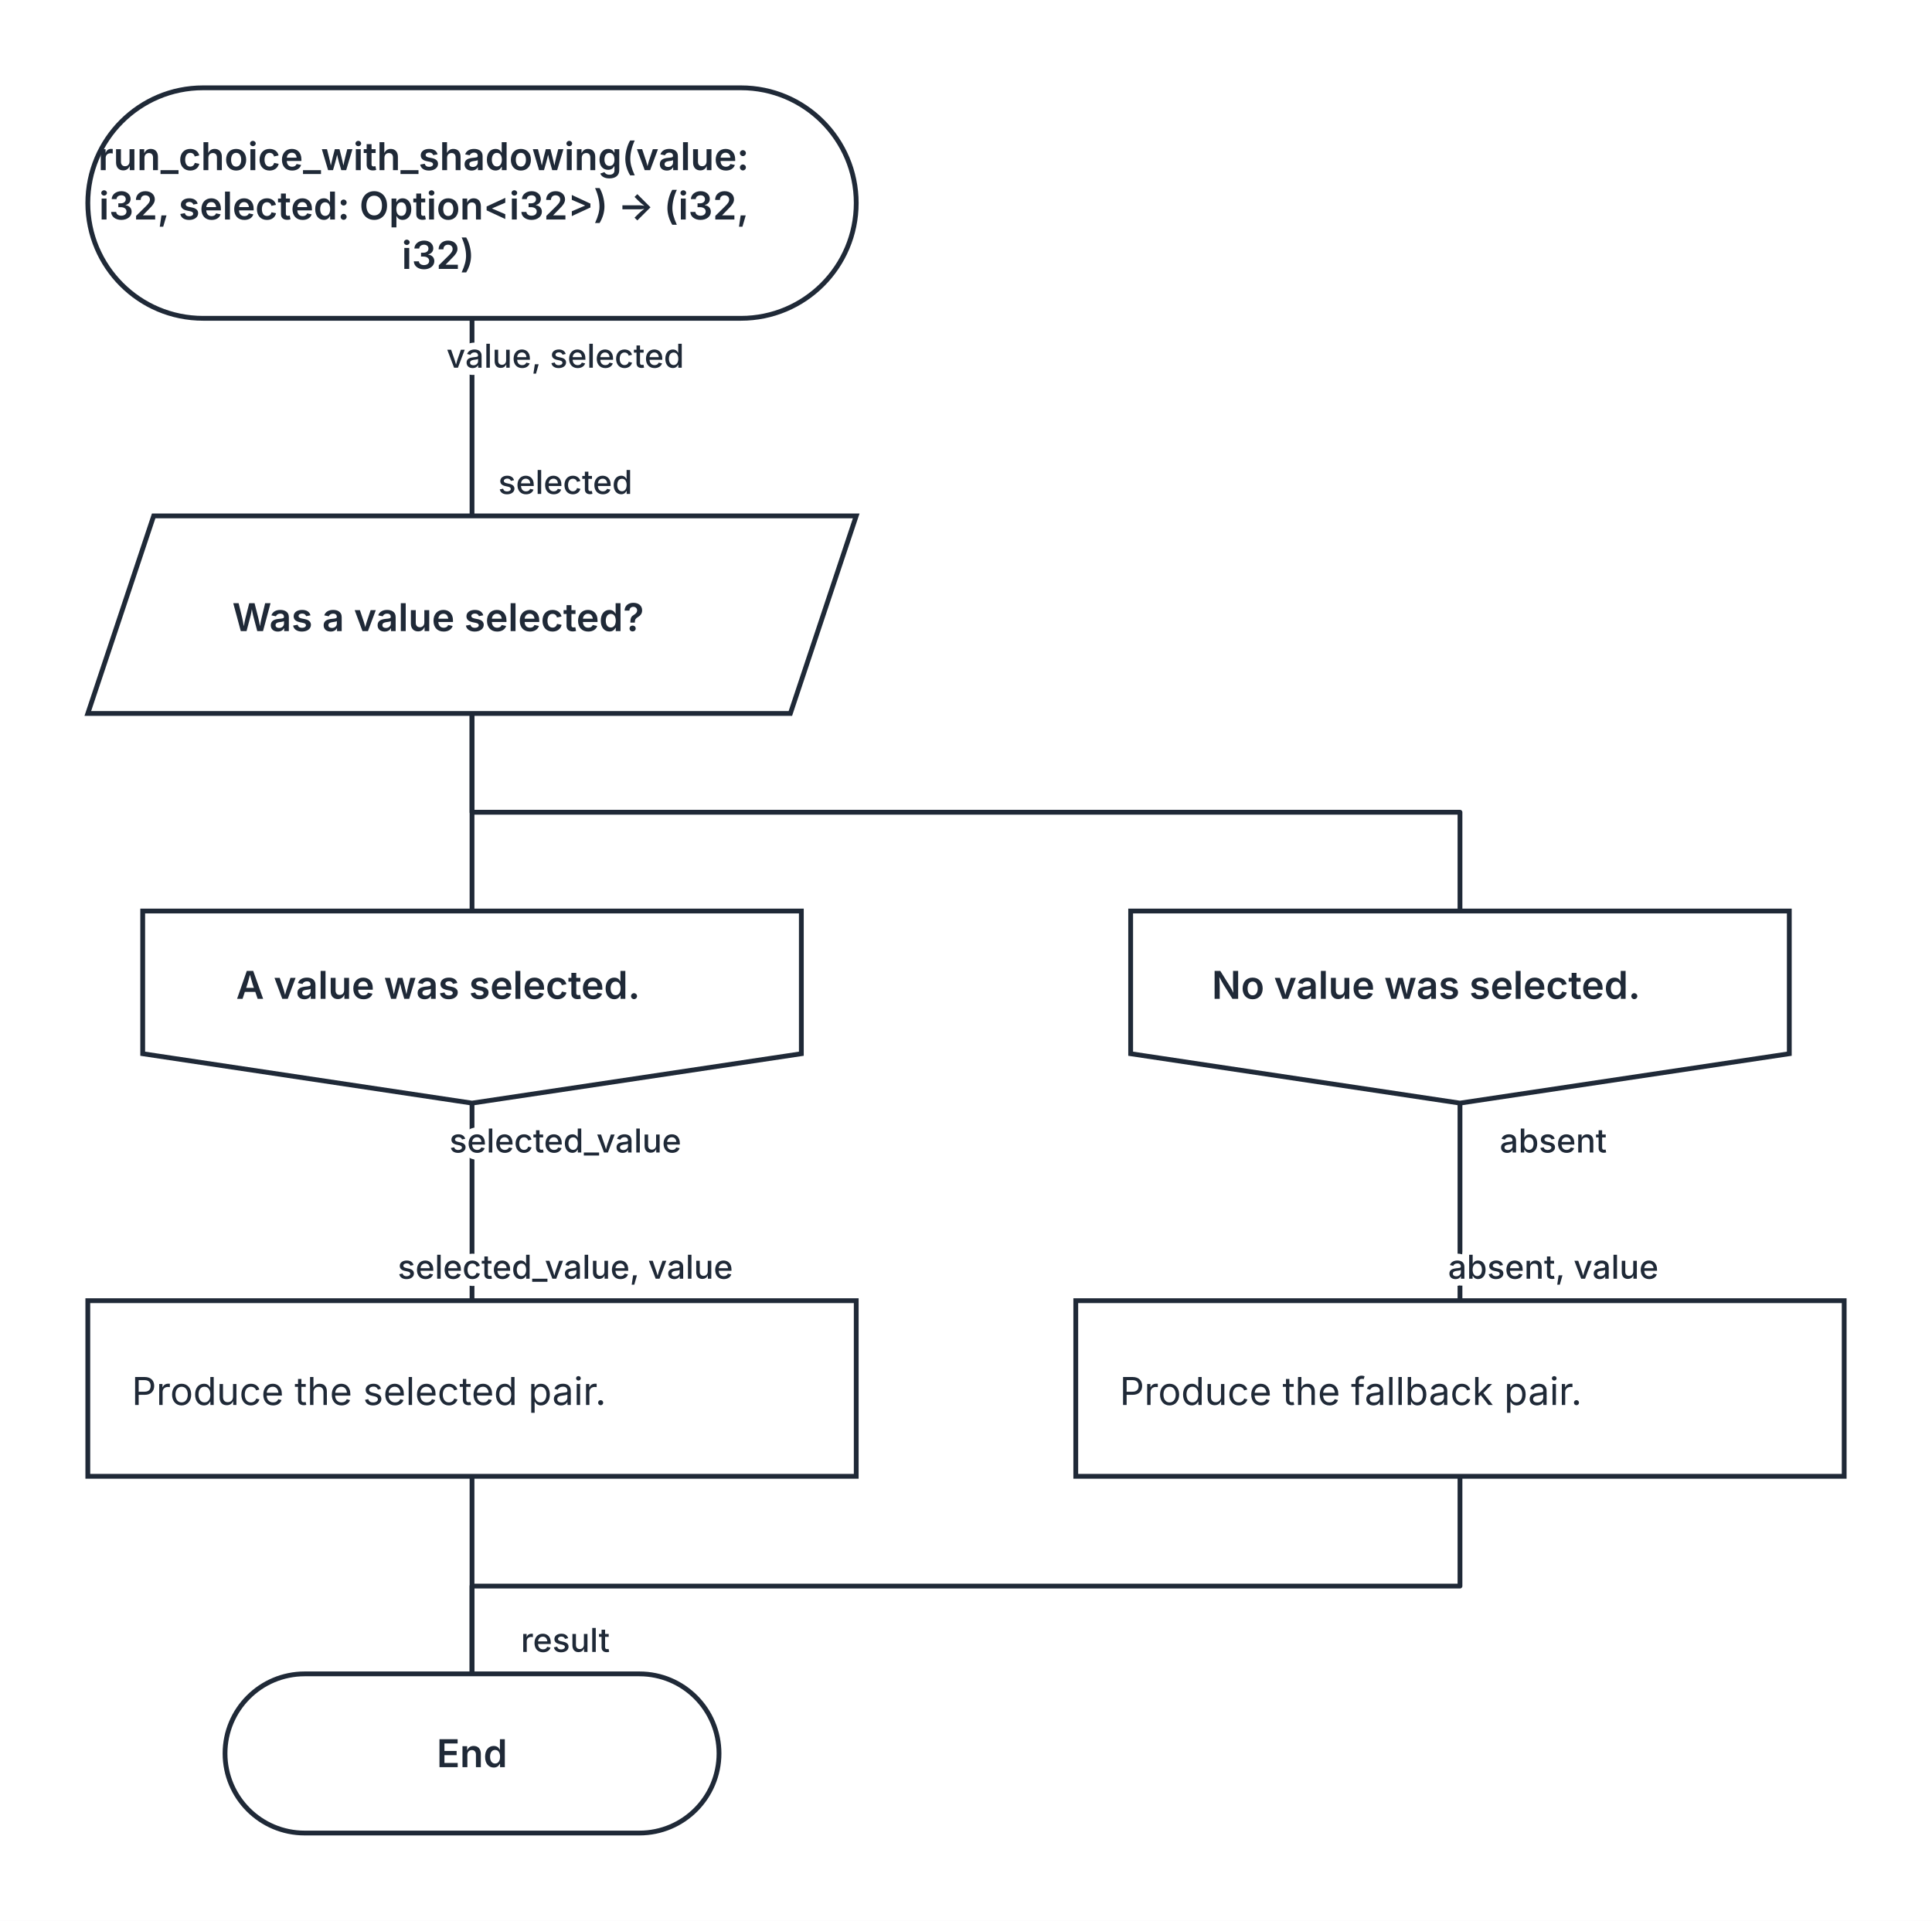
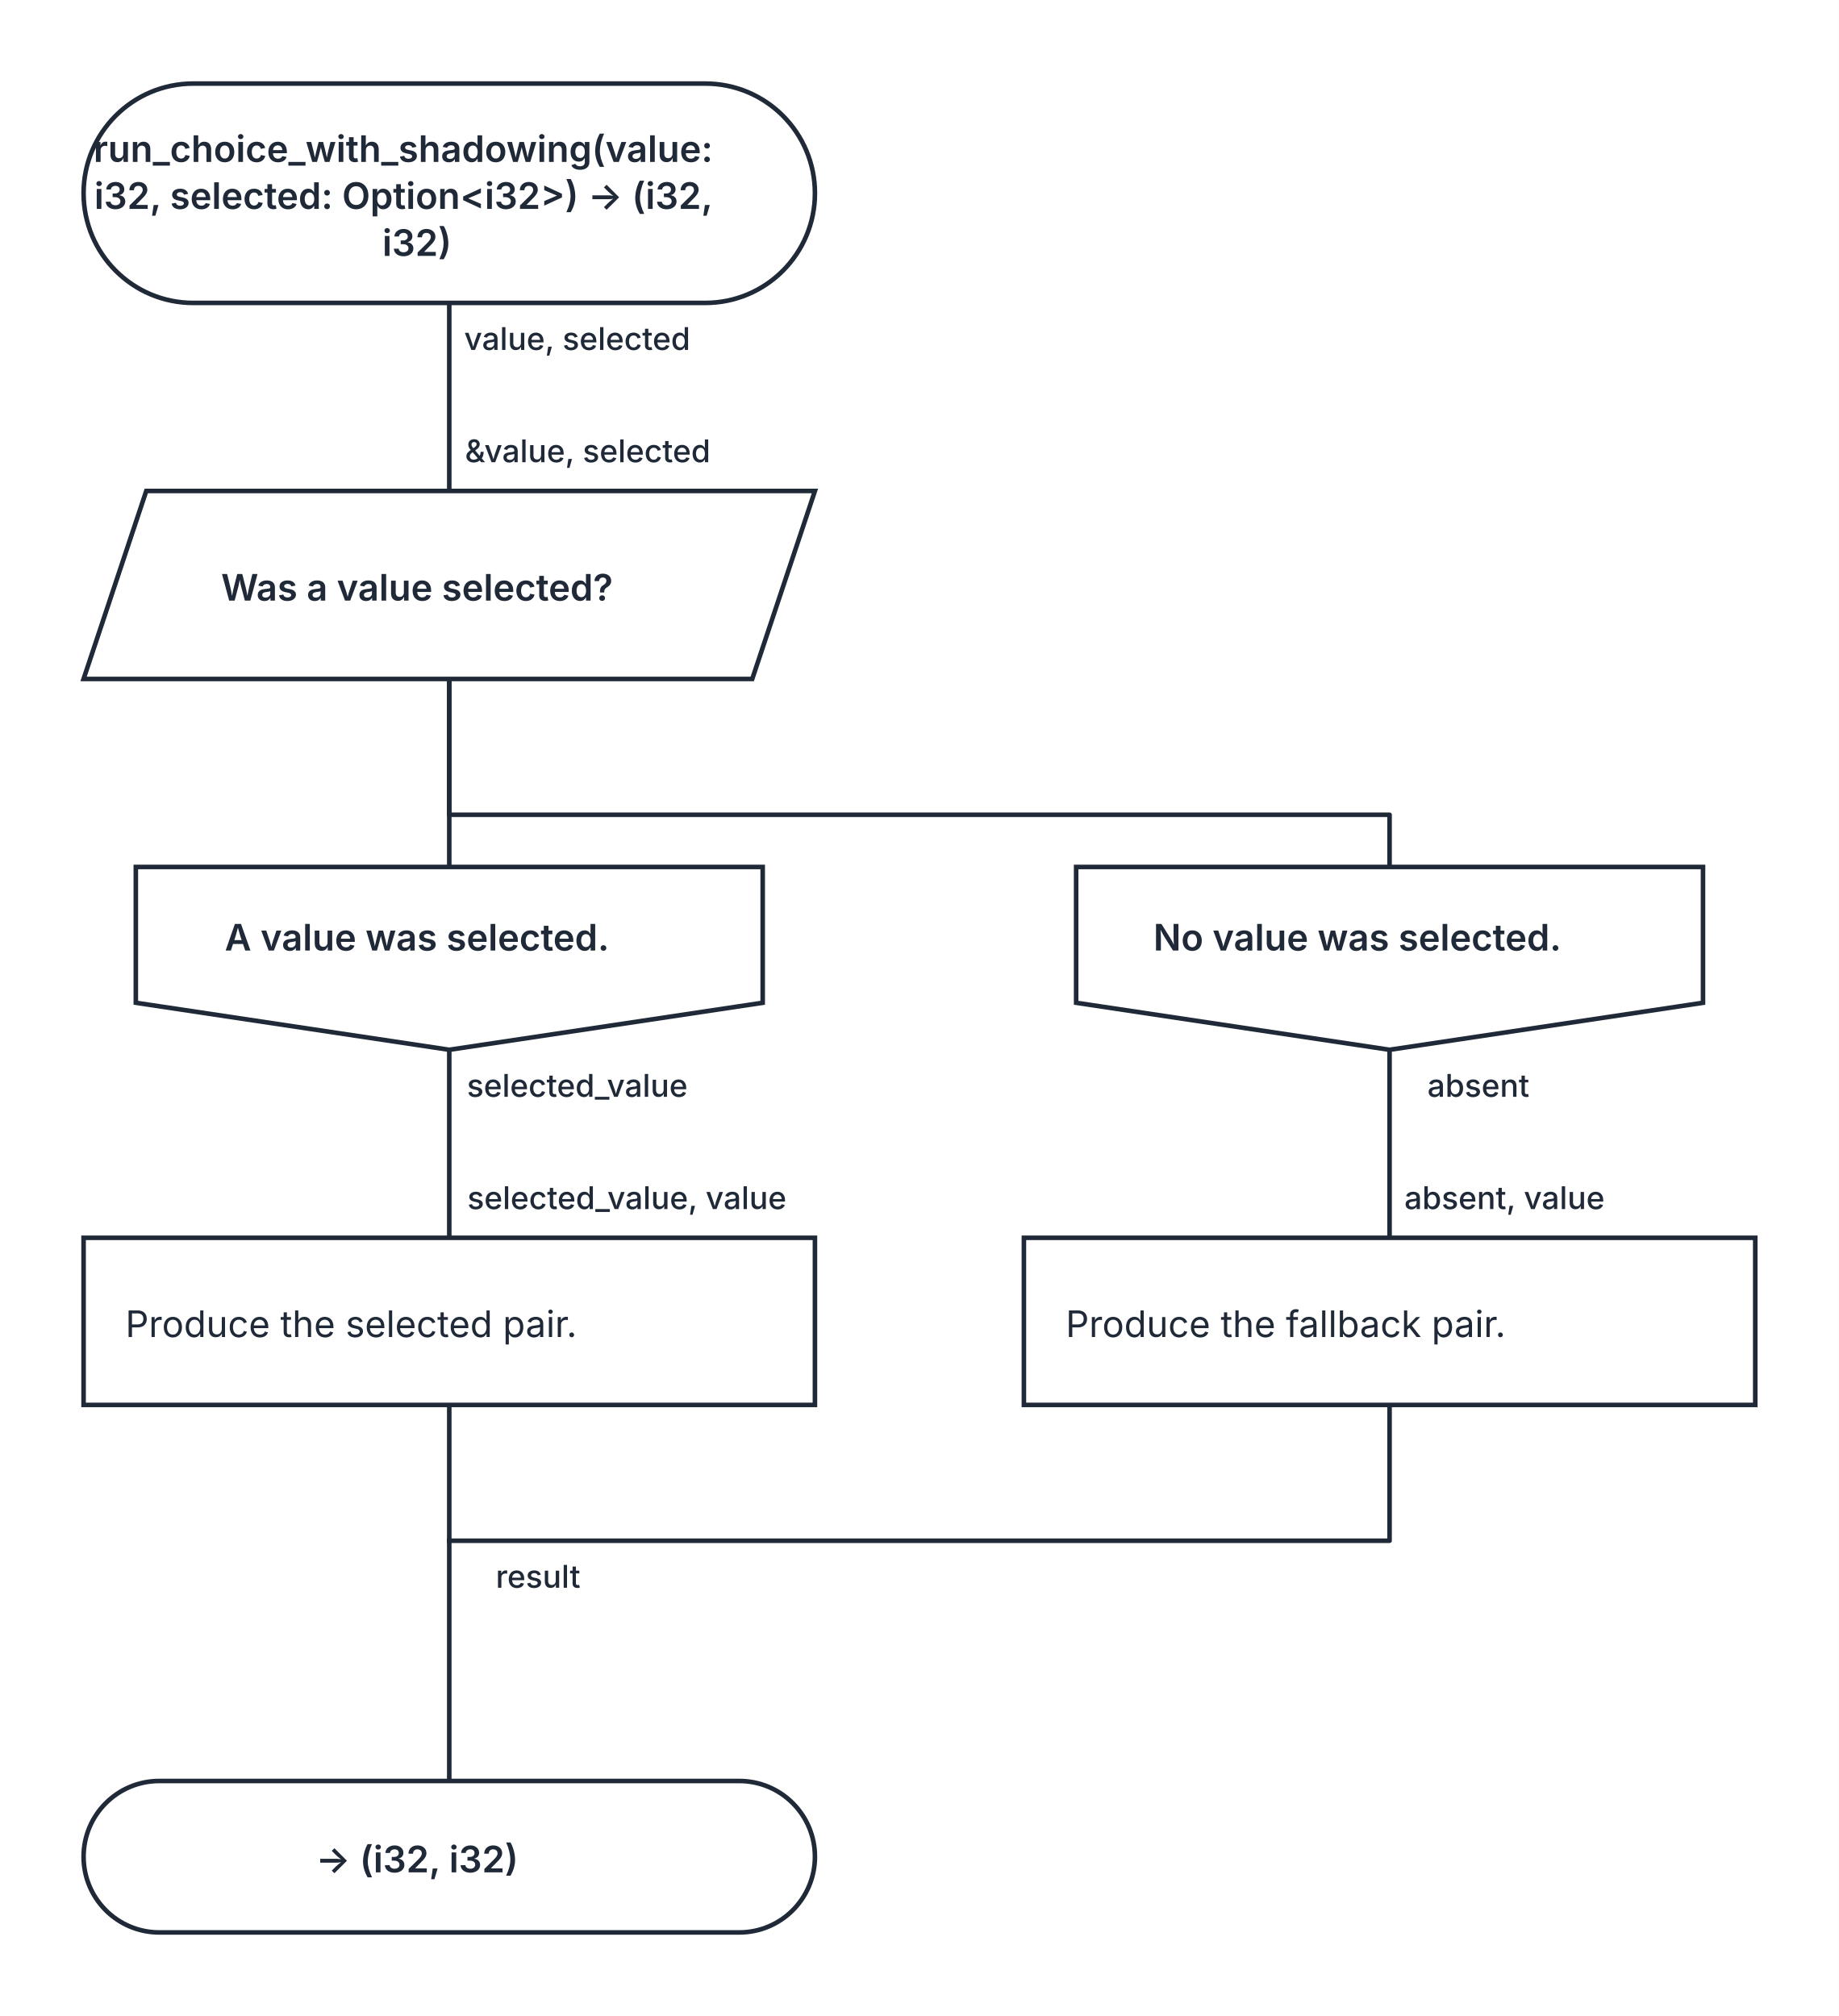
- <svg xmlns="http://www.w3.org/2000/svg" width="704" height="700" viewBox="0 0 704 700" role="img" aria-labelledby="kaalang-title" aria-describedby="kaalang-description">
+ <svg xmlns="http://www.w3.org/2000/svg" width="704" height="772" viewBox="0 0 704 772" role="img" aria-labelledby="kaalang-title" aria-describedby="kaalang-description">
  <defs>
    <style>
      svg { color: #1f2937; font-family: Inter, ui-sans-serif, system-ui, -apple-system, BlinkMacSystemFont, "Segoe UI", sans-serif; text-rendering: optimizeLegibility; }
-       .edge { fill: none; stroke: currentColor; stroke-width: 1.75; stroke-linecap: square; stroke-linejoin: round; }
-       .edge-label { fill: currentColor; font-size: 12px; font-weight: 500; paint-order: stroke; stroke: #ffffff; stroke-width: 5px; stroke-linejoin: round; text-anchor: middle; }
+       .connection { fill: none; stroke: currentColor; stroke-width: 1.75; stroke-linecap: square; stroke-linejoin: round; }
+       .connection-label { fill: currentColor; font-size: 12px; font-weight: 500; paint-order: stroke; stroke: #ffffff; stroke-width: 5px; stroke-linejoin: round; text-anchor: middle; }
      .node-shape { fill: #ffffff; stroke: currentColor; stroke-width: 1.75; }
      .label { fill: currentColor; font-size: 14px; text-anchor: middle; }
      .start .label, .question .label, .select .label, .case .label, .end .label { font-weight: 600; }
      .action .label { font-weight: 400; text-anchor: start; }
    </style>
  </defs>
  <rect width="100%" height="100%" fill="#ffffff" />
-   <g class="edges">
-     <path class="edge" d="M 172 116 L 172 188" />
-     <path class="edge" d="M 172 260 L 172 332" />
-     <path class="edge" d="M 172 260 L 172 296 L 532 296 L 532 332" />
-     <path class="edge" d="M 172 402 L 172 474" />
-     <path class="edge" d="M 532 402 L 532 474" />
-     <path class="edge" d="M 172 538 L 172 610" />
-     <path class="edge" d="M 532 538 L 532 578 L 172 578 L 172 610" />
-     <text class="edge-label" x="214" y="180" xml:space="preserve">
-       <tspan x="214" dy="0">selected</tspan>
+   <g class="connections">
+     <path class="connection" d="M 172 116 L 172 188" />
+     <path class="connection" d="M 172 260 L 172 332" />
+     <path class="connection" d="M 172 260 L 172 312 L 532 312 L 532 332" />
+     <path class="connection" d="M 172 402 L 172 474" />
+     <path class="connection" d="M 532 402 L 532 474" />
+     <path class="connection" d="M 172 538 L 172 590" />
+     <path class="connection" d="M 532 538 L 532 590 L 172 590" />
+     <path class="connection" d="M 172 590 L 172 682" />
+     <text class="connection-label" x="214" y="608" xml:space="preserve">
+       <tspan x="214" dy="0">result</tspan>
    </text>
-     <text class="edge-label" x="214" y="134" xml:space="preserve">
-       <tspan x="214" dy="0">value, selected</tspan>
+     <text class="connection-label" x="229" y="134" xml:space="preserve">
+       <tspan x="229" dy="0">value, selected</tspan>
    </text>
-     <text class="edge-label" x="214" y="466" xml:space="preserve">
-       <tspan x="214" dy="0">selected_value, value</tspan>
+     <text class="connection-label" x="229" y="420" xml:space="preserve">
+       <tspan x="229" dy="0">selected_value</tspan>
    </text>
-     <text class="edge-label" x="214" y="420" xml:space="preserve">
-       <tspan x="214" dy="0">selected_value</tspan>
-     </text>
-     <text class="edge-label" x="574" y="466" xml:space="preserve">
-       <tspan x="574" dy="0">absent, value</tspan>
-     </text>
-     <text class="edge-label" x="574" y="420" xml:space="preserve">
+     <text class="connection-label" x="574" y="420" xml:space="preserve">
      <tspan x="574" dy="0">absent</tspan>
    </text>
-     <text class="edge-label" x="214" y="602" xml:space="preserve">
-       <tspan x="214" dy="0">result</tspan>
+     <text class="connection-label" x="233" y="177" xml:space="preserve">
+       <tspan x="233" dy="0">&amp;value, selected</tspan>
+     </text>
+     <text class="connection-label" x="248" y="463" xml:space="preserve">
+       <tspan x="248" dy="0">selected_value, value</tspan>
+     </text>
+     <text class="connection-label" x="584" y="463" xml:space="preserve">
+       <tspan x="584" dy="0">absent, value</tspan>
    </text>
  </g>
  <g class="nodes">
    <g class="node start" transform="translate(172 74)">
      <rect class="node-shape" x="-140" y="-42" width="280" height="84" rx="42" />
      <text class="label" y="-12" xml:space="preserve">
        <tspan x="0" dy="0">run_choice_with_shadowing(value: </tspan>
        <tspan x="0" dy="18">i32, selected: Option&lt;i32&gt;) -&gt; (i32, </tspan>
        <tspan x="0" dy="18">i32)</tspan>
      </text>
    </g>
-     <g class="node choice select" transform="translate(172 224)">
+     <g class="node select" transform="translate(172 224)">
      <polygon class="node-shape" points="-116,-36 140,-36 116,36 -140,36" />
      <text class="label" y="6" xml:space="preserve">
        <tspan x="0" dy="0">Was a value selected?</tspan>
      </text>
    </g>
    <g class="node case" transform="translate(172 367)">
      <polygon class="node-shape" points="-120,-35 120,-35 120,17 0,35 -120,17" />
      <text class="label" y="-3" xml:space="preserve">
        <tspan x="0" dy="0">A value was selected.</tspan>
      </text>
    </g>
    <g class="node case" transform="translate(532 367)">
      <polygon class="node-shape" points="-120,-35 120,-35 120,17 0,35 -120,17" />
      <text class="label" y="-3" xml:space="preserve">
        <tspan x="0" dy="0">No value was selected.</tspan>
      </text>
    </g>
    <g class="node action" transform="translate(172 506)">
      <rect class="node-shape" x="-140" y="-32" width="280" height="64" />
      <text class="label" y="6" xml:space="preserve">
        <tspan x="-124" dy="0">Produce the selected pair.</tspan>
      </text>
    </g>
    <g class="node action" transform="translate(532 506)">
      <rect class="node-shape" x="-140" y="-32" width="280" height="64" />
      <text class="label" y="6" xml:space="preserve">
        <tspan x="-124" dy="0">Produce the fallback pair.</tspan>
      </text>
    </g>
-     <g class="node end" transform="translate(172 639)">
-       <rect class="node-shape" x="-90" y="-29" width="180" height="58" rx="29" />
-       <text class="label" y="5">End</text>
+     <g class="node end" transform="translate(172 711)">
+       <rect class="node-shape" x="-140" y="-29" width="280" height="58" rx="29" />
+       <text class="label" y="6" xml:space="preserve">
+         <tspan x="0" dy="0">-&gt; (i32, i32)</tspan>
+       </text>
    </g>
  </g>
</svg>
